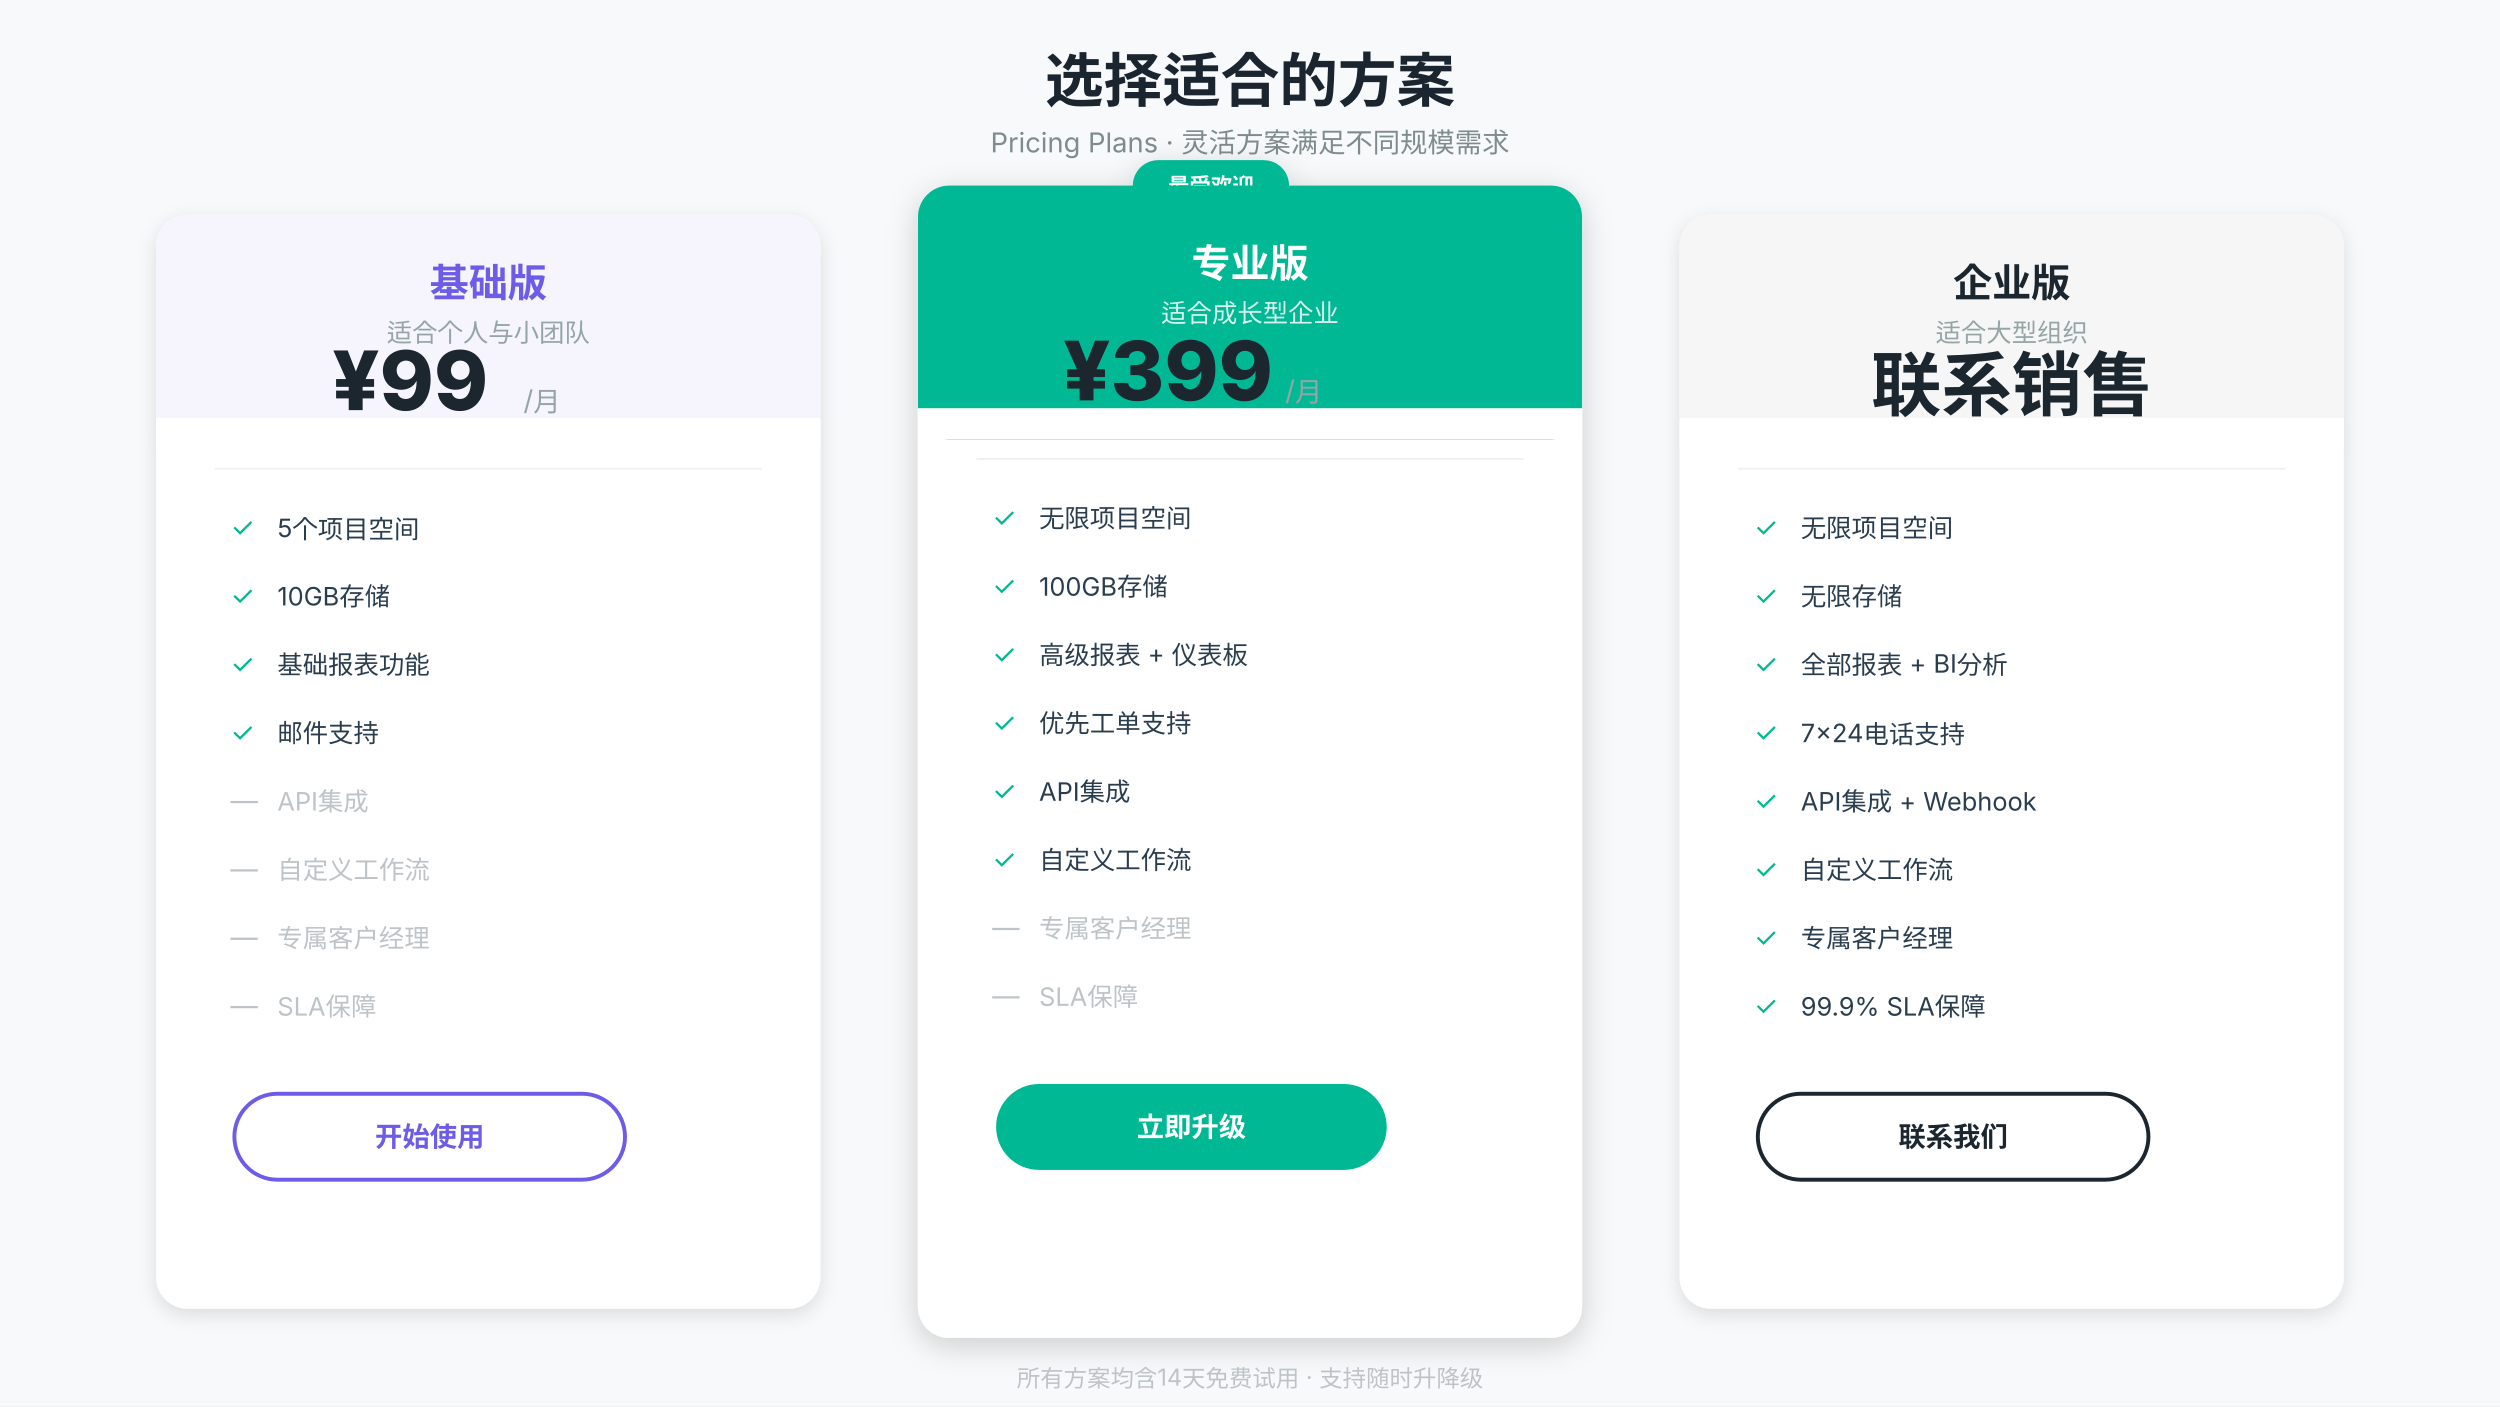
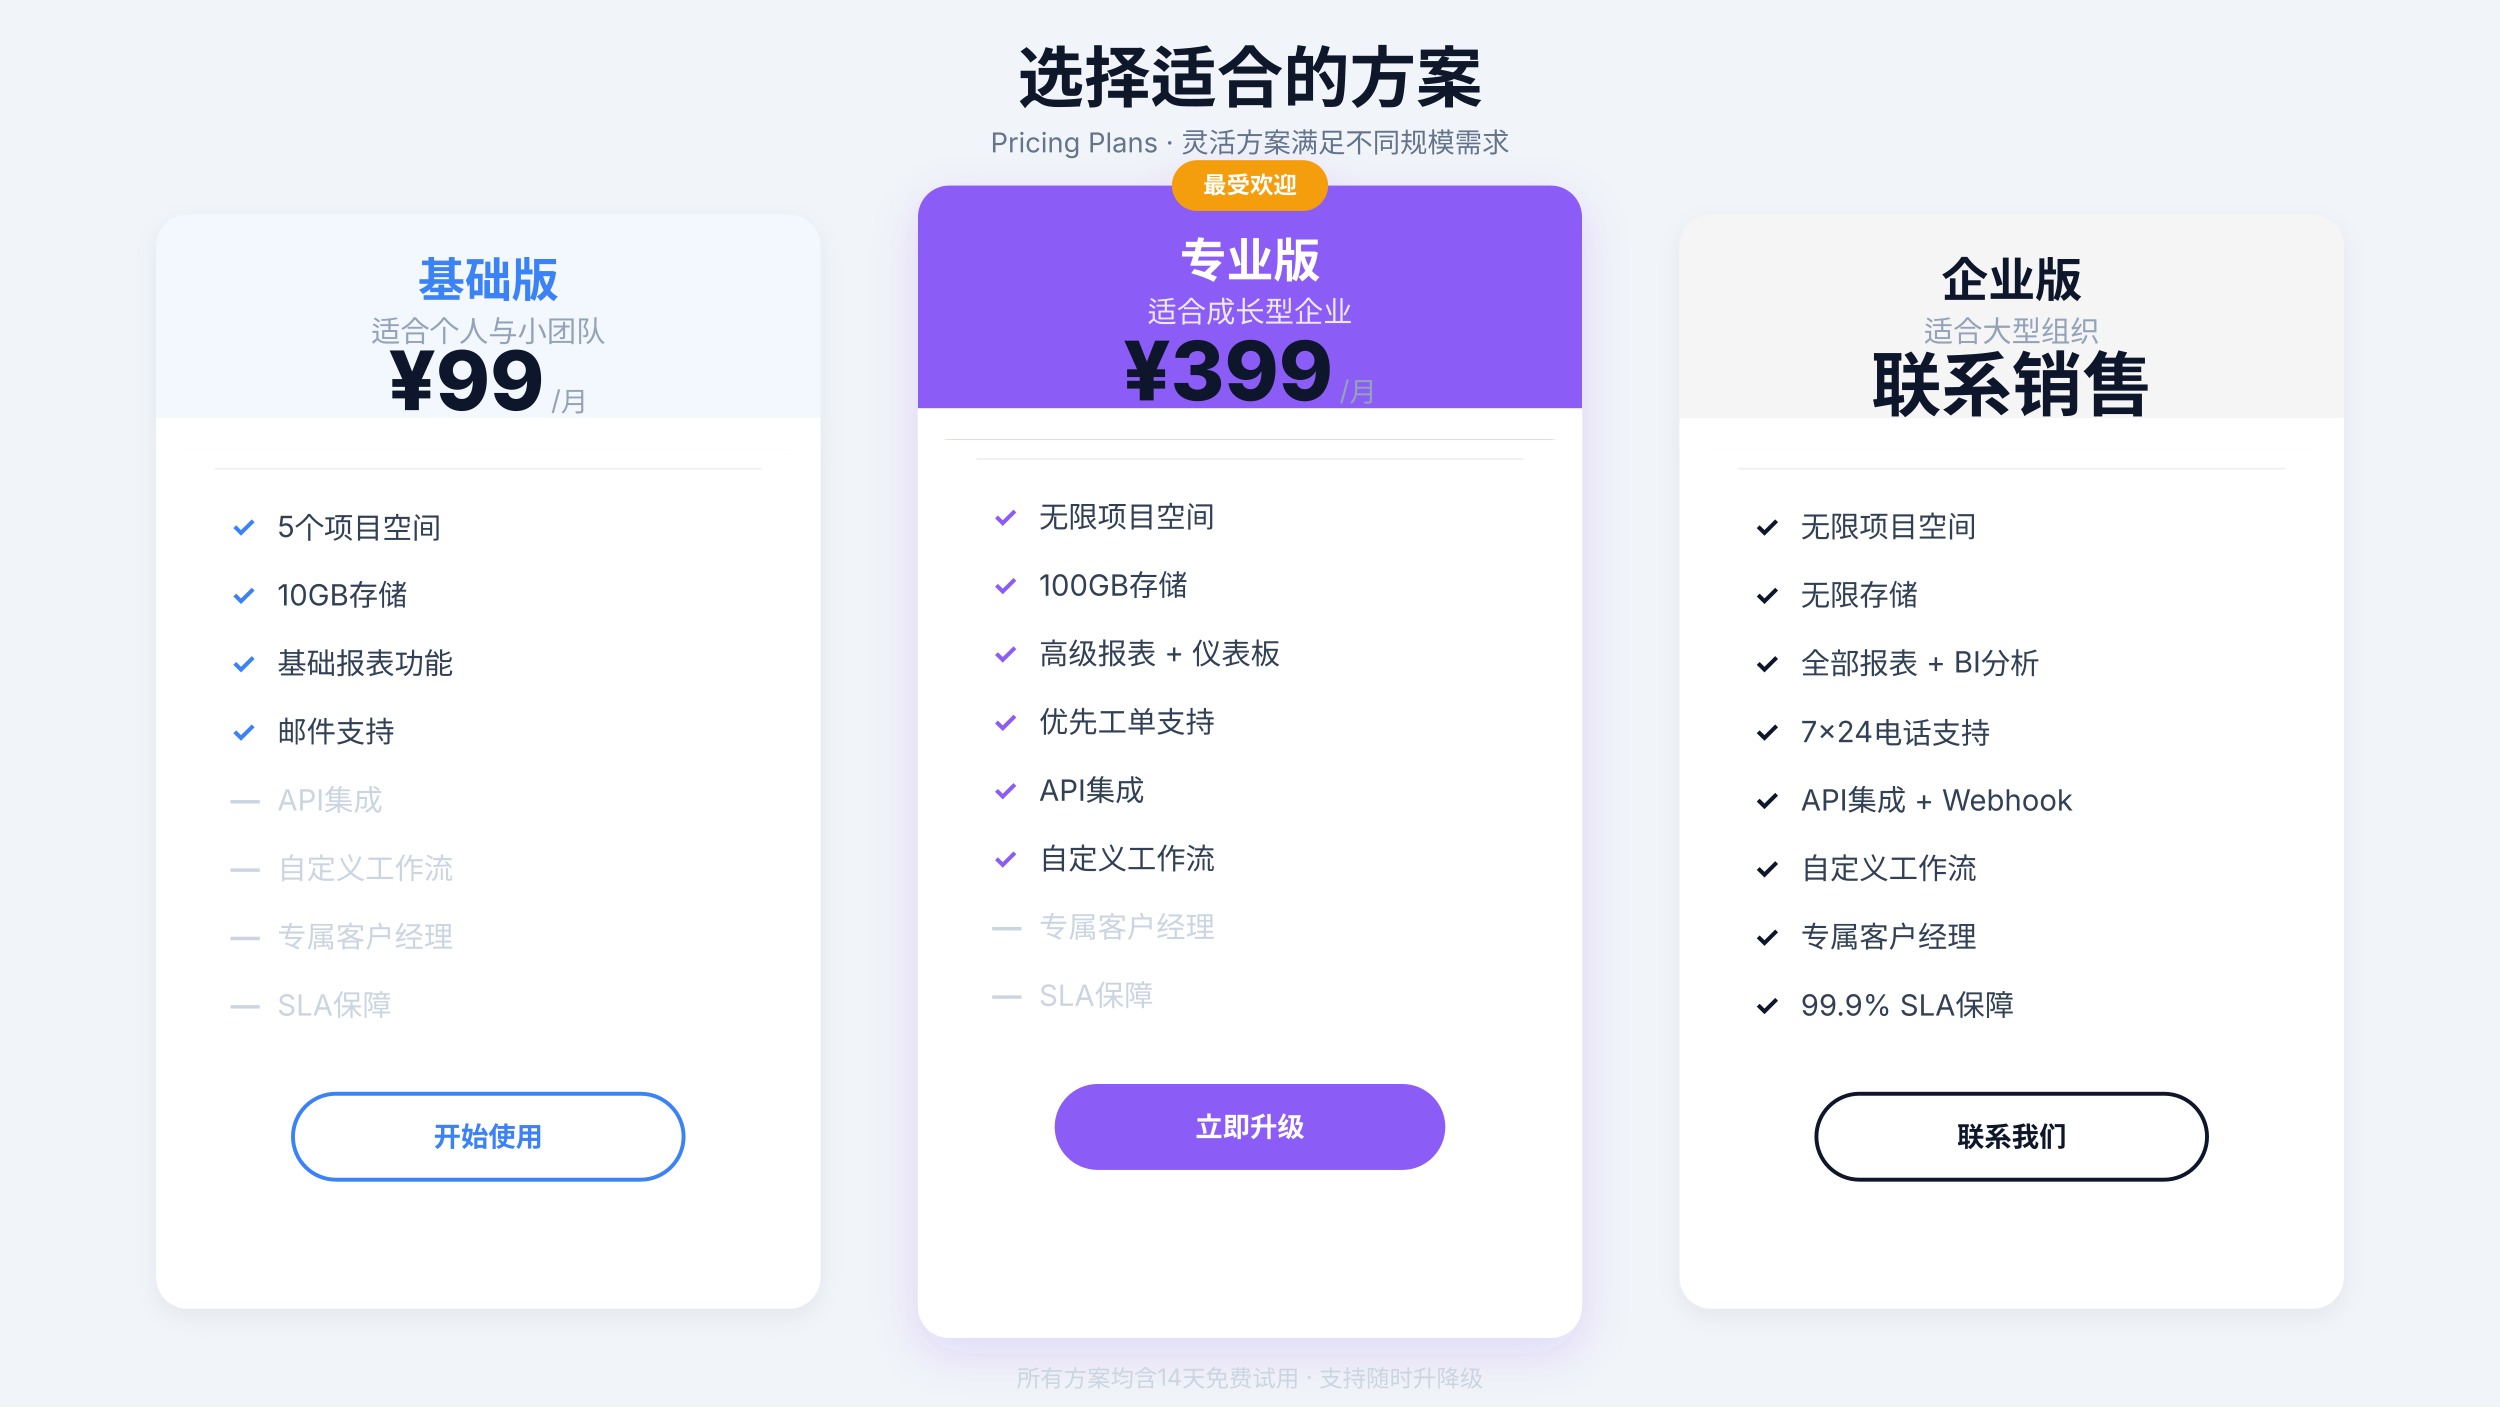
<svg xmlns="http://www.w3.org/2000/svg" viewBox="0 0 1280 720" width="1280" height="720">
  <defs>
-     <filter id="cardShadow" x="-10%" y="-10%" width="120%" height="120%">
-       <feGaussianBlur in="SourceAlpha" stdDeviation="5" />
-       <feOffset dx="0" dy="3" result="offsetblur" />
-       <feComponentTransfer>
-         <feFuncA type="linear" slope="0.12" />
-       </feComponentTransfer>
+     <filter id="cardShadow" x="-15%" y="-15%" width="130%" height="130%">
+       <feGaussianBlur in="SourceAlpha" stdDeviation="6" />
+       <feOffset dx="0" dy="4" result="offsetblur" />
+       <feFlood flood-color="#0F172A" flood-opacity="0.06" result="shadowColor" />
+       <feComposite in="shadowColor" in2="offsetblur" operator="in" result="shadow" />
      <feMerge>
-         <feMergeNode />
+         <feMergeNode in="shadow" />
        <feMergeNode in="SourceGraphic" />
      </feMerge>
    </filter>
-     <filter id="highlightShadow" x="-10%" y="-10%" width="120%" height="120%">
-       <feGaussianBlur in="SourceAlpha" stdDeviation="8" />
-       <feOffset dx="0" dy="4" result="offsetblur" />
-       <feComponentTransfer>
-         <feFuncA type="linear" slope="0.18" />
-       </feComponentTransfer>
+     <filter id="highlightShadow" x="-15%" y="-15%" width="130%" height="130%">
+       <feGaussianBlur in="SourceAlpha" stdDeviation="12" />
+       <feOffset dx="0" dy="8" result="offsetblur" />
+       <feFlood flood-color="#7C3AED" flood-opacity="0.15" result="shadowColor" />
+       <feComposite in="shadowColor" in2="offsetblur" operator="in" result="shadow" />
      <feMerge>
-         <feMergeNode />
+         <feMergeNode in="shadow" />
        <feMergeNode in="SourceGraphic" />
      </feMerge>
    </filter>
  </defs>
-   <rect width="1280" height="720" fill="#F8F9FA" />
-   <text x="640" y="52" text-anchor="middle" font-family="-apple-system, BlinkMacSystemFont, 'Segoe UI', sans-serif" font-size="30" font-weight="700" fill="#1A252F">选择适合的方案</text>
-   <text x="640" y="78" text-anchor="middle" font-family="-apple-system, BlinkMacSystemFont, 'Segoe UI', sans-serif" font-size="14" fill="#7F8C8D">Pricing Plans · 灵活方案满足不同规模需求</text>
-   <g filter="url(#cardShadow)">
-     <rect x="80" y="110" width="340" height="560" rx="16" fill="#FFFFFF" />
-     <rect x="80" y="110" width="340" height="120" rx="16" fill="#6C5CE7" fill-opacity="0.06" />
-     <rect x="80" y="214" width="340" height="16" fill="#FFFFFF" />
-     <text x="250" y="152" text-anchor="middle" font-family="-apple-system, BlinkMacSystemFont, 'Segoe UI', sans-serif" font-size="20" font-weight="700" fill="#6C5CE7">基础版</text>
-     <text x="250" y="175" text-anchor="middle" font-family="-apple-system, BlinkMacSystemFont, 'Segoe UI', sans-serif" font-size="13" fill="#95A5A6">适合个人与小团队</text>
-     <text x="210" y="210" text-anchor="middle" font-family="-apple-system, BlinkMacSystemFont, 'Segoe UI', sans-serif" font-size="42" font-weight="800" fill="#1A252F">¥99</text>
-     <text x="268" y="210" font-family="-apple-system, BlinkMacSystemFont, 'Segoe UI', sans-serif" font-size="14" fill="#95A5A6">/月</text>
-     <line x1="110" y1="240" x2="390" y2="240" stroke="#F0F0F0" stroke-width="1" />
-     <text x="142" y="275" font-family="-apple-system, BlinkMacSystemFont, 'Segoe UI', sans-serif" font-size="13" fill="#2C3E50">5个项目空间</text>
-     <text x="118" y="275" font-family="-apple-system, BlinkMacSystemFont, 'Segoe UI', sans-serif" font-size="14" fill="#00B894">✓</text>
-     <text x="142" y="310" font-family="-apple-system, BlinkMacSystemFont, 'Segoe UI', sans-serif" font-size="13" fill="#2C3E50">10GB存储</text>
-     <text x="118" y="310" font-family="-apple-system, BlinkMacSystemFont, 'Segoe UI', sans-serif" font-size="14" fill="#00B894">✓</text>
-     <text x="142" y="345" font-family="-apple-system, BlinkMacSystemFont, 'Segoe UI', sans-serif" font-size="13" fill="#2C3E50">基础报表功能</text>
-     <text x="118" y="345" font-family="-apple-system, BlinkMacSystemFont, 'Segoe UI', sans-serif" font-size="14" fill="#00B894">✓</text>
-     <text x="142" y="380" font-family="-apple-system, BlinkMacSystemFont, 'Segoe UI', sans-serif" font-size="13" fill="#2C3E50">邮件支持</text>
-     <text x="118" y="380" font-family="-apple-system, BlinkMacSystemFont, 'Segoe UI', sans-serif" font-size="14" fill="#00B894">✓</text>
-     <text x="142" y="415" font-family="-apple-system, BlinkMacSystemFont, 'Segoe UI', sans-serif" font-size="13" fill="#BDC3C7">API集成</text>
-     <text x="118" y="415" font-family="-apple-system, BlinkMacSystemFont, 'Segoe UI', sans-serif" font-size="14" fill="#BDC3C7">—</text>
-     <text x="142" y="450" font-family="-apple-system, BlinkMacSystemFont, 'Segoe UI', sans-serif" font-size="13" fill="#BDC3C7">自定义工作流</text>
-     <text x="118" y="450" font-family="-apple-system, BlinkMacSystemFont, 'Segoe UI', sans-serif" font-size="14" fill="#BDC3C7">—</text>
-     <text x="142" y="485" font-family="-apple-system, BlinkMacSystemFont, 'Segoe UI', sans-serif" font-size="13" fill="#BDC3C7">专属客户经理</text>
-     <text x="118" y="485" font-family="-apple-system, BlinkMacSystemFont, 'Segoe UI', sans-serif" font-size="14" fill="#BDC3C7">—</text>
-     <text x="142" y="520" font-family="-apple-system, BlinkMacSystemFont, 'Segoe UI', sans-serif" font-size="13" fill="#BDC3C7">SLA保障</text>
-     <text x="118" y="520" font-family="-apple-system, BlinkMacSystemFont, 'Segoe UI', sans-serif" font-size="14" fill="#BDC3C7">—</text>
-     <rect x="120" y="560" width="200" height="44" rx="22" fill="#FFFFFF" stroke="#6C5CE7" stroke-width="2" />
-     <text x="220" y="587" text-anchor="middle" font-family="-apple-system, BlinkMacSystemFont, 'Segoe UI', sans-serif" font-size="14" font-weight="700" fill="#6C5CE7">开始使用</text>
+   <rect width="1280" height="720" fill="#F1F5F9" />
+   <text x="640" y="52" text-anchor="middle" font-family="-apple-system, BlinkMacSystemFont, 'Segoe UI', sans-serif" font-size="34" font-weight="700" fill="#0F172A">
+     <tspan>选择适合的方案</tspan>
+   </text>
+   <text x="640" y="78" text-anchor="middle" font-family="-apple-system, BlinkMacSystemFont, 'Segoe UI', sans-serif" font-size="14" fill="#64748B">
+     <tspan>Pricing Plans · 灵活方案满足不同规模需求</tspan>
+   </text>
+   <g id="plan-basic">
+     <g filter="url(#cardShadow)">
+       <rect x="80" y="110" width="340" height="560" rx="16" fill="#FFFFFF" />
+       <rect x="80" y="110" width="340" height="120" rx="16" fill="#3B82F6" fill-opacity="0.06" />
+       <rect x="80" y="214" width="340" height="16" fill="#FFFFFF" />
+       <text x="250" y="152" text-anchor="middle" font-family="-apple-system, BlinkMacSystemFont, 'Segoe UI', sans-serif" font-size="24" font-weight="700" fill="#3B82F6">
+         <tspan>基础版</tspan>
+       </text>
+       <text x="250" y="175" text-anchor="middle" font-family="-apple-system, BlinkMacSystemFont, 'Segoe UI', sans-serif" font-size="15" fill="#94A3B8">
+         <tspan>适合个人与小团队</tspan>
+       </text>
+       <text x="250" y="210" text-anchor="middle" font-family="-apple-system, BlinkMacSystemFont, 'Segoe UI', sans-serif">
+         <tspan font-size="42" font-weight="800" fill="#0F172A">¥99</tspan>
+         <tspan font-size="14" fill="#94A3B8"> /月</tspan>
+       </text>
+       <line x1="110" y1="240" x2="390" y2="240" stroke="#F0F0F0" stroke-width="1" />
+       <text x="118" y="275" text-anchor="start" font-family="-apple-system, BlinkMacSystemFont, 'Segoe UI', sans-serif" font-size="15">
+         <tspan fill="#3B82F6" font-weight="700">✓</tspan>
+         <tspan x="142" fill="#334155">5个项目空间</tspan>
+       </text>
+       <text x="118" y="310" text-anchor="start" font-family="-apple-system, BlinkMacSystemFont, 'Segoe UI', sans-serif" font-size="15">
+         <tspan fill="#3B82F6" font-weight="700">✓</tspan>
+         <tspan x="142" fill="#334155">10GB存储</tspan>
+       </text>
+       <text x="118" y="345" text-anchor="start" font-family="-apple-system, BlinkMacSystemFont, 'Segoe UI', sans-serif" font-size="15">
+         <tspan fill="#3B82F6" font-weight="700">✓</tspan>
+         <tspan x="142" fill="#334155">基础报表功能</tspan>
+       </text>
+       <text x="118" y="380" text-anchor="start" font-family="-apple-system, BlinkMacSystemFont, 'Segoe UI', sans-serif" font-size="15">
+         <tspan fill="#3B82F6" font-weight="700">✓</tspan>
+         <tspan x="142" fill="#334155">邮件支持</tspan>
+       </text>
+       <text x="118" y="415" text-anchor="start" font-family="-apple-system, BlinkMacSystemFont, 'Segoe UI', sans-serif" font-size="15">
+         <tspan fill="#CBD5E1" font-weight="700">—</tspan>
+         <tspan x="142" fill="#CBD5E1">API集成</tspan>
+       </text>
+       <text x="118" y="450" text-anchor="start" font-family="-apple-system, BlinkMacSystemFont, 'Segoe UI', sans-serif" font-size="15">
+         <tspan fill="#CBD5E1" font-weight="700">—</tspan>
+         <tspan x="142" fill="#CBD5E1">自定义工作流</tspan>
+       </text>
+       <text x="118" y="485" text-anchor="start" font-family="-apple-system, BlinkMacSystemFont, 'Segoe UI', sans-serif" font-size="15">
+         <tspan fill="#CBD5E1" font-weight="700">—</tspan>
+         <tspan x="142" fill="#CBD5E1">专属客户经理</tspan>
+       </text>
+       <text x="118" y="520" text-anchor="start" font-family="-apple-system, BlinkMacSystemFont, 'Segoe UI', sans-serif" font-size="15">
+         <tspan fill="#CBD5E1" font-weight="700">—</tspan>
+         <tspan x="142" fill="#CBD5E1">SLA保障</tspan>
+       </text>
+       <rect x="150" y="560" width="200" height="44" rx="22" fill="#FFFFFF" stroke="#3B82F6" stroke-width="2" />
+       <text x="250" y="587" text-anchor="middle" font-family="-apple-system, BlinkMacSystemFont, 'Segoe UI', sans-serif" font-size="14" font-weight="700" fill="#3B82F6">
+         <tspan>开始使用</tspan>
+       </text>
+     </g>
  </g>
-   <g filter="url(#highlightShadow)">
-     <rect x="470" y="95" width="340" height="590" rx="16" fill="#FFFFFF" />
-     <rect x="580" y="82" width="80" height="26" rx="13" fill="#00B894" />
-     <text x="620" y="99" text-anchor="middle" font-family="-apple-system, BlinkMacSystemFont, 'Segoe UI', sans-serif" font-size="11" font-weight="700" fill="#FFFFFF">最受欢迎</text>
-     <rect x="470" y="95" width="340" height="130" rx="16" fill="#00B894" />
-     <rect x="470" y="209" width="340" height="16" fill="#FFFFFF" />
-     <text x="640" y="142" text-anchor="middle" font-family="-apple-system, BlinkMacSystemFont, 'Segoe UI', sans-serif" font-size="20" font-weight="700" fill="#FFFFFF">专业版</text>
-     <text x="640" y="165" text-anchor="middle" font-family="-apple-system, BlinkMacSystemFont, 'Segoe UI', sans-serif" font-size="13" fill="#FFFFFF" fill-opacity="0.85">适合成长型企业</text>
-     <text x="598" y="205" text-anchor="middle" font-family="-apple-system, BlinkMacSystemFont, 'Segoe UI', sans-serif" font-size="42" font-weight="800" fill="#1A252F">¥399</text>
-     <text x="658" y="205" font-family="-apple-system, BlinkMacSystemFont, 'Segoe UI', sans-serif" font-size="14" fill="#95A5A6">/月</text>
-     <line x1="500" y1="235" x2="780" y2="235" stroke="#F0F0F0" stroke-width="1" />
-     <text x="532" y="270" font-family="-apple-system, BlinkMacSystemFont, 'Segoe UI', sans-serif" font-size="13" fill="#2C3E50">无限项目空间</text>
-     <text x="508" y="270" font-family="-apple-system, BlinkMacSystemFont, 'Segoe UI', sans-serif" font-size="14" fill="#00B894">✓</text>
-     <text x="532" y="305" font-family="-apple-system, BlinkMacSystemFont, 'Segoe UI', sans-serif" font-size="13" fill="#2C3E50">100GB存储</text>
-     <text x="508" y="305" font-family="-apple-system, BlinkMacSystemFont, 'Segoe UI', sans-serif" font-size="14" fill="#00B894">✓</text>
-     <text x="532" y="340" font-family="-apple-system, BlinkMacSystemFont, 'Segoe UI', sans-serif" font-size="13" fill="#2C3E50">高级报表 + 仪表板</text>
-     <text x="508" y="340" font-family="-apple-system, BlinkMacSystemFont, 'Segoe UI', sans-serif" font-size="14" fill="#00B894">✓</text>
-     <text x="532" y="375" font-family="-apple-system, BlinkMacSystemFont, 'Segoe UI', sans-serif" font-size="13" fill="#2C3E50">优先工单支持</text>
-     <text x="508" y="375" font-family="-apple-system, BlinkMacSystemFont, 'Segoe UI', sans-serif" font-size="14" fill="#00B894">✓</text>
-     <text x="532" y="410" font-family="-apple-system, BlinkMacSystemFont, 'Segoe UI', sans-serif" font-size="13" fill="#2C3E50">API集成</text>
-     <text x="508" y="410" font-family="-apple-system, BlinkMacSystemFont, 'Segoe UI', sans-serif" font-size="14" fill="#00B894">✓</text>
-     <text x="532" y="445" font-family="-apple-system, BlinkMacSystemFont, 'Segoe UI', sans-serif" font-size="13" fill="#2C3E50">自定义工作流</text>
-     <text x="508" y="445" font-family="-apple-system, BlinkMacSystemFont, 'Segoe UI', sans-serif" font-size="14" fill="#00B894">✓</text>
-     <text x="532" y="480" font-family="-apple-system, BlinkMacSystemFont, 'Segoe UI', sans-serif" font-size="13" fill="#BDC3C7">专属客户经理</text>
-     <text x="508" y="480" font-family="-apple-system, BlinkMacSystemFont, 'Segoe UI', sans-serif" font-size="14" fill="#BDC3C7">—</text>
-     <text x="532" y="515" font-family="-apple-system, BlinkMacSystemFont, 'Segoe UI', sans-serif" font-size="13" fill="#BDC3C7">SLA保障</text>
-     <text x="508" y="515" font-family="-apple-system, BlinkMacSystemFont, 'Segoe UI', sans-serif" font-size="14" fill="#BDC3C7">—</text>
-     <rect x="510" y="555" width="200" height="44" rx="22" fill="#00B894" />
-     <text x="610" y="582" text-anchor="middle" font-family="-apple-system, BlinkMacSystemFont, 'Segoe UI', sans-serif" font-size="14" font-weight="700" fill="#FFFFFF">立即升级</text>
+   <g id="plan-pro">
+     <g filter="url(#highlightShadow)">
+       <rect x="470" y="95" width="340" height="590" rx="16" fill="#FFFFFF" />
+       <rect x="470" y="95" width="340" height="130" rx="16" fill="#8B5CF6" />
+       <rect x="600" y="82" width="80" height="26" rx="13" fill="#F59E0B" />
+       <text x="640" y="99" text-anchor="middle" font-family="-apple-system, BlinkMacSystemFont, 'Segoe UI', sans-serif" font-size="12" font-weight="700" fill="#FFFFFF">
+         <tspan>最受欢迎</tspan>
+       </text>
+       <rect x="470" y="209" width="340" height="16" fill="#FFFFFF" />
+       <text x="640" y="142" text-anchor="middle" font-family="-apple-system, BlinkMacSystemFont, 'Segoe UI', sans-serif" font-size="24" font-weight="700" fill="#FFFFFF">
+         <tspan>专业版</tspan>
+       </text>
+       <text x="640" y="165" text-anchor="middle" font-family="-apple-system, BlinkMacSystemFont, 'Segoe UI', sans-serif" font-size="15" fill="#FFFFFF" fill-opacity="0.85">
+         <tspan>适合成长型企业</tspan>
+       </text>
+       <text x="640" y="205" text-anchor="middle" font-family="-apple-system, BlinkMacSystemFont, 'Segoe UI', sans-serif">
+         <tspan font-size="42" font-weight="800" fill="#0F172A">¥399</tspan>
+         <tspan font-size="14" fill="#94A3B8"> /月</tspan>
+       </text>
+       <line x1="500" y1="235" x2="780" y2="235" stroke="#F0F0F0" stroke-width="1" />
+       <text x="508" y="270" text-anchor="start" font-family="-apple-system, BlinkMacSystemFont, 'Segoe UI', sans-serif" font-size="15">
+         <tspan fill="#8B5CF6" font-weight="700">✓</tspan>
+         <tspan x="532" fill="#334155">无限项目空间</tspan>
+       </text>
+       <text x="508" y="305" text-anchor="start" font-family="-apple-system, BlinkMacSystemFont, 'Segoe UI', sans-serif" font-size="15">
+         <tspan fill="#8B5CF6" font-weight="700">✓</tspan>
+         <tspan x="532" fill="#334155">100GB存储</tspan>
+       </text>
+       <text x="508" y="340" text-anchor="start" font-family="-apple-system, BlinkMacSystemFont, 'Segoe UI', sans-serif" font-size="15">
+         <tspan fill="#8B5CF6" font-weight="700">✓</tspan>
+         <tspan x="532" fill="#334155">高级报表 + 仪表板</tspan>
+       </text>
+       <text x="508" y="375" text-anchor="start" font-family="-apple-system, BlinkMacSystemFont, 'Segoe UI', sans-serif" font-size="15">
+         <tspan fill="#8B5CF6" font-weight="700">✓</tspan>
+         <tspan x="532" fill="#334155">优先工单支持</tspan>
+       </text>
+       <text x="508" y="410" text-anchor="start" font-family="-apple-system, BlinkMacSystemFont, 'Segoe UI', sans-serif" font-size="15">
+         <tspan fill="#8B5CF6" font-weight="700">✓</tspan>
+         <tspan x="532" fill="#334155">API集成</tspan>
+       </text>
+       <text x="508" y="445" text-anchor="start" font-family="-apple-system, BlinkMacSystemFont, 'Segoe UI', sans-serif" font-size="15">
+         <tspan fill="#8B5CF6" font-weight="700">✓</tspan>
+         <tspan x="532" fill="#334155">自定义工作流</tspan>
+       </text>
+       <text x="508" y="480" text-anchor="start" font-family="-apple-system, BlinkMacSystemFont, 'Segoe UI', sans-serif" font-size="15">
+         <tspan fill="#CBD5E1" font-weight="700">—</tspan>
+         <tspan x="532" fill="#CBD5E1">专属客户经理</tspan>
+       </text>
+       <text x="508" y="515" text-anchor="start" font-family="-apple-system, BlinkMacSystemFont, 'Segoe UI', sans-serif" font-size="15">
+         <tspan fill="#CBD5E1" font-weight="700">—</tspan>
+         <tspan x="532" fill="#CBD5E1">SLA保障</tspan>
+       </text>
+       <rect x="540" y="555" width="200" height="44" rx="22" fill="#8B5CF6" />
+       <text x="640" y="582" text-anchor="middle" font-family="-apple-system, BlinkMacSystemFont, 'Segoe UI', sans-serif" font-size="14" font-weight="700" fill="#FFFFFF">
+         <tspan>立即升级</tspan>
+       </text>
+     </g>
  </g>
-   <g filter="url(#cardShadow)">
-     <rect x="860" y="110" width="340" height="560" rx="16" fill="#FFFFFF" />
-     <rect x="860" y="110" width="340" height="120" rx="16" fill="#1A252F" fill-opacity="0.04" />
-     <rect x="860" y="214" width="340" height="16" fill="#FFFFFF" />
-     <text x="1030" y="152" text-anchor="middle" font-family="-apple-system, BlinkMacSystemFont, 'Segoe UI', sans-serif" font-size="20" font-weight="700" fill="#1A252F">企业版</text>
-     <text x="1030" y="175" text-anchor="middle" font-family="-apple-system, BlinkMacSystemFont, 'Segoe UI', sans-serif" font-size="13" fill="#95A5A6">适合大型组织</text>
-     <text x="1030" y="210" text-anchor="middle" font-family="-apple-system, BlinkMacSystemFont, 'Segoe UI', sans-serif" font-size="36" font-weight="800" fill="#1A252F">联系销售</text>
-     <line x1="890" y1="240" x2="1170" y2="240" stroke="#F0F0F0" stroke-width="1" />
-     <text x="922" y="275" font-family="-apple-system, BlinkMacSystemFont, 'Segoe UI', sans-serif" font-size="13" fill="#2C3E50">无限项目空间</text>
-     <text x="898" y="275" font-family="-apple-system, BlinkMacSystemFont, 'Segoe UI', sans-serif" font-size="14" fill="#00B894">✓</text>
-     <text x="922" y="310" font-family="-apple-system, BlinkMacSystemFont, 'Segoe UI', sans-serif" font-size="13" fill="#2C3E50">无限存储</text>
-     <text x="898" y="310" font-family="-apple-system, BlinkMacSystemFont, 'Segoe UI', sans-serif" font-size="14" fill="#00B894">✓</text>
-     <text x="922" y="345" font-family="-apple-system, BlinkMacSystemFont, 'Segoe UI', sans-serif" font-size="13" fill="#2C3E50">全部报表 + BI分析</text>
-     <text x="898" y="345" font-family="-apple-system, BlinkMacSystemFont, 'Segoe UI', sans-serif" font-size="14" fill="#00B894">✓</text>
-     <text x="922" y="380" font-family="-apple-system, BlinkMacSystemFont, 'Segoe UI', sans-serif" font-size="13" fill="#2C3E50">7×24电话支持</text>
-     <text x="898" y="380" font-family="-apple-system, BlinkMacSystemFont, 'Segoe UI', sans-serif" font-size="14" fill="#00B894">✓</text>
-     <text x="922" y="415" font-family="-apple-system, BlinkMacSystemFont, 'Segoe UI', sans-serif" font-size="13" fill="#2C3E50">API集成 + Webhook</text>
-     <text x="898" y="415" font-family="-apple-system, BlinkMacSystemFont, 'Segoe UI', sans-serif" font-size="14" fill="#00B894">✓</text>
-     <text x="922" y="450" font-family="-apple-system, BlinkMacSystemFont, 'Segoe UI', sans-serif" font-size="13" fill="#2C3E50">自定义工作流</text>
-     <text x="898" y="450" font-family="-apple-system, BlinkMacSystemFont, 'Segoe UI', sans-serif" font-size="14" fill="#00B894">✓</text>
-     <text x="922" y="485" font-family="-apple-system, BlinkMacSystemFont, 'Segoe UI', sans-serif" font-size="13" fill="#2C3E50">专属客户经理</text>
-     <text x="898" y="485" font-family="-apple-system, BlinkMacSystemFont, 'Segoe UI', sans-serif" font-size="14" fill="#00B894">✓</text>
-     <text x="922" y="520" font-family="-apple-system, BlinkMacSystemFont, 'Segoe UI', sans-serif" font-size="13" fill="#2C3E50">99.9% SLA保障</text>
-     <text x="898" y="520" font-family="-apple-system, BlinkMacSystemFont, 'Segoe UI', sans-serif" font-size="14" fill="#00B894">✓</text>
-     <rect x="900" y="560" width="200" height="44" rx="22" fill="#FFFFFF" stroke="#1A252F" stroke-width="2" />
-     <text x="1000" y="587" text-anchor="middle" font-family="-apple-system, BlinkMacSystemFont, 'Segoe UI', sans-serif" font-size="14" font-weight="700" fill="#1A252F">联系我们</text>
+   <g id="plan-enterprise">
+     <g filter="url(#cardShadow)">
+       <rect x="860" y="110" width="340" height="560" rx="16" fill="#FFFFFF" />
+       <rect x="860" y="110" width="340" height="120" rx="16" fill="#0F172A" fill-opacity="0.04" />
+       <rect x="860" y="214" width="340" height="16" fill="#FFFFFF" />
+       <text x="1030" y="152" text-anchor="middle" font-family="-apple-system, BlinkMacSystemFont, 'Segoe UI', sans-serif" font-size="24" font-weight="700" fill="#0F172A">
+         <tspan>企业版</tspan>
+       </text>
+       <text x="1030" y="175" text-anchor="middle" font-family="-apple-system, BlinkMacSystemFont, 'Segoe UI', sans-serif" font-size="15" fill="#94A3B8">
+         <tspan>适合大型组织</tspan>
+       </text>
+       <text x="1030" y="210" text-anchor="middle" font-family="-apple-system, BlinkMacSystemFont, 'Segoe UI', sans-serif" font-size="36" font-weight="800" fill="#0F172A">
+         <tspan>联系销售</tspan>
+       </text>
+       <line x1="890" y1="240" x2="1170" y2="240" stroke="#F0F0F0" stroke-width="1" />
+       <text x="898" y="275" text-anchor="start" font-family="-apple-system, BlinkMacSystemFont, 'Segoe UI', sans-serif" font-size="15">
+         <tspan fill="#0F172A" font-weight="700">✓</tspan>
+         <tspan x="922" fill="#334155">无限项目空间</tspan>
+       </text>
+       <text x="898" y="310" text-anchor="start" font-family="-apple-system, BlinkMacSystemFont, 'Segoe UI', sans-serif" font-size="15">
+         <tspan fill="#0F172A" font-weight="700">✓</tspan>
+         <tspan x="922" fill="#334155">无限存储</tspan>
+       </text>
+       <text x="898" y="345" text-anchor="start" font-family="-apple-system, BlinkMacSystemFont, 'Segoe UI', sans-serif" font-size="15">
+         <tspan fill="#0F172A" font-weight="700">✓</tspan>
+         <tspan x="922" fill="#334155">全部报表 + BI分析</tspan>
+       </text>
+       <text x="898" y="380" text-anchor="start" font-family="-apple-system, BlinkMacSystemFont, 'Segoe UI', sans-serif" font-size="15">
+         <tspan fill="#0F172A" font-weight="700">✓</tspan>
+         <tspan x="922" fill="#334155">7×24电话支持</tspan>
+       </text>
+       <text x="898" y="415" text-anchor="start" font-family="-apple-system, BlinkMacSystemFont, 'Segoe UI', sans-serif" font-size="15">
+         <tspan fill="#0F172A" font-weight="700">✓</tspan>
+         <tspan x="922" fill="#334155">API集成 + Webhook</tspan>
+       </text>
+       <text x="898" y="450" text-anchor="start" font-family="-apple-system, BlinkMacSystemFont, 'Segoe UI', sans-serif" font-size="15">
+         <tspan fill="#0F172A" font-weight="700">✓</tspan>
+         <tspan x="922" fill="#334155">自定义工作流</tspan>
+       </text>
+       <text x="898" y="485" text-anchor="start" font-family="-apple-system, BlinkMacSystemFont, 'Segoe UI', sans-serif" font-size="15">
+         <tspan fill="#0F172A" font-weight="700">✓</tspan>
+         <tspan x="922" fill="#334155">专属客户经理</tspan>
+       </text>
+       <text x="898" y="520" text-anchor="start" font-family="-apple-system, BlinkMacSystemFont, 'Segoe UI', sans-serif" font-size="15">
+         <tspan fill="#0F172A" font-weight="700">✓</tspan>
+         <tspan x="922" fill="#334155">99.9% SLA保障</tspan>
+       </text>
+       <rect x="930" y="560" width="200" height="44" rx="22" fill="#FFFFFF" stroke="#0F172A" stroke-width="2" />
+       <text x="1030" y="587" text-anchor="middle" font-family="-apple-system, BlinkMacSystemFont, 'Segoe UI', sans-serif" font-size="14" font-weight="700" fill="#0F172A">
+         <tspan>联系我们</tspan>
+       </text>
+     </g>
  </g>
-   <text x="640" y="710" text-anchor="middle" font-family="-apple-system, BlinkMacSystemFont, 'Segoe UI', sans-serif" font-size="12" fill="#BDC3C7">所有方案均含14天免费试用 · 支持随时升降级</text>
+   <text x="640" y="710" text-anchor="middle" font-family="-apple-system, BlinkMacSystemFont, 'Segoe UI', sans-serif" font-size="12" fill="#CBD5E1">
+     <tspan>所有方案均含14天免费试用 · 支持随时升降级</tspan>
+   </text>
</svg>
